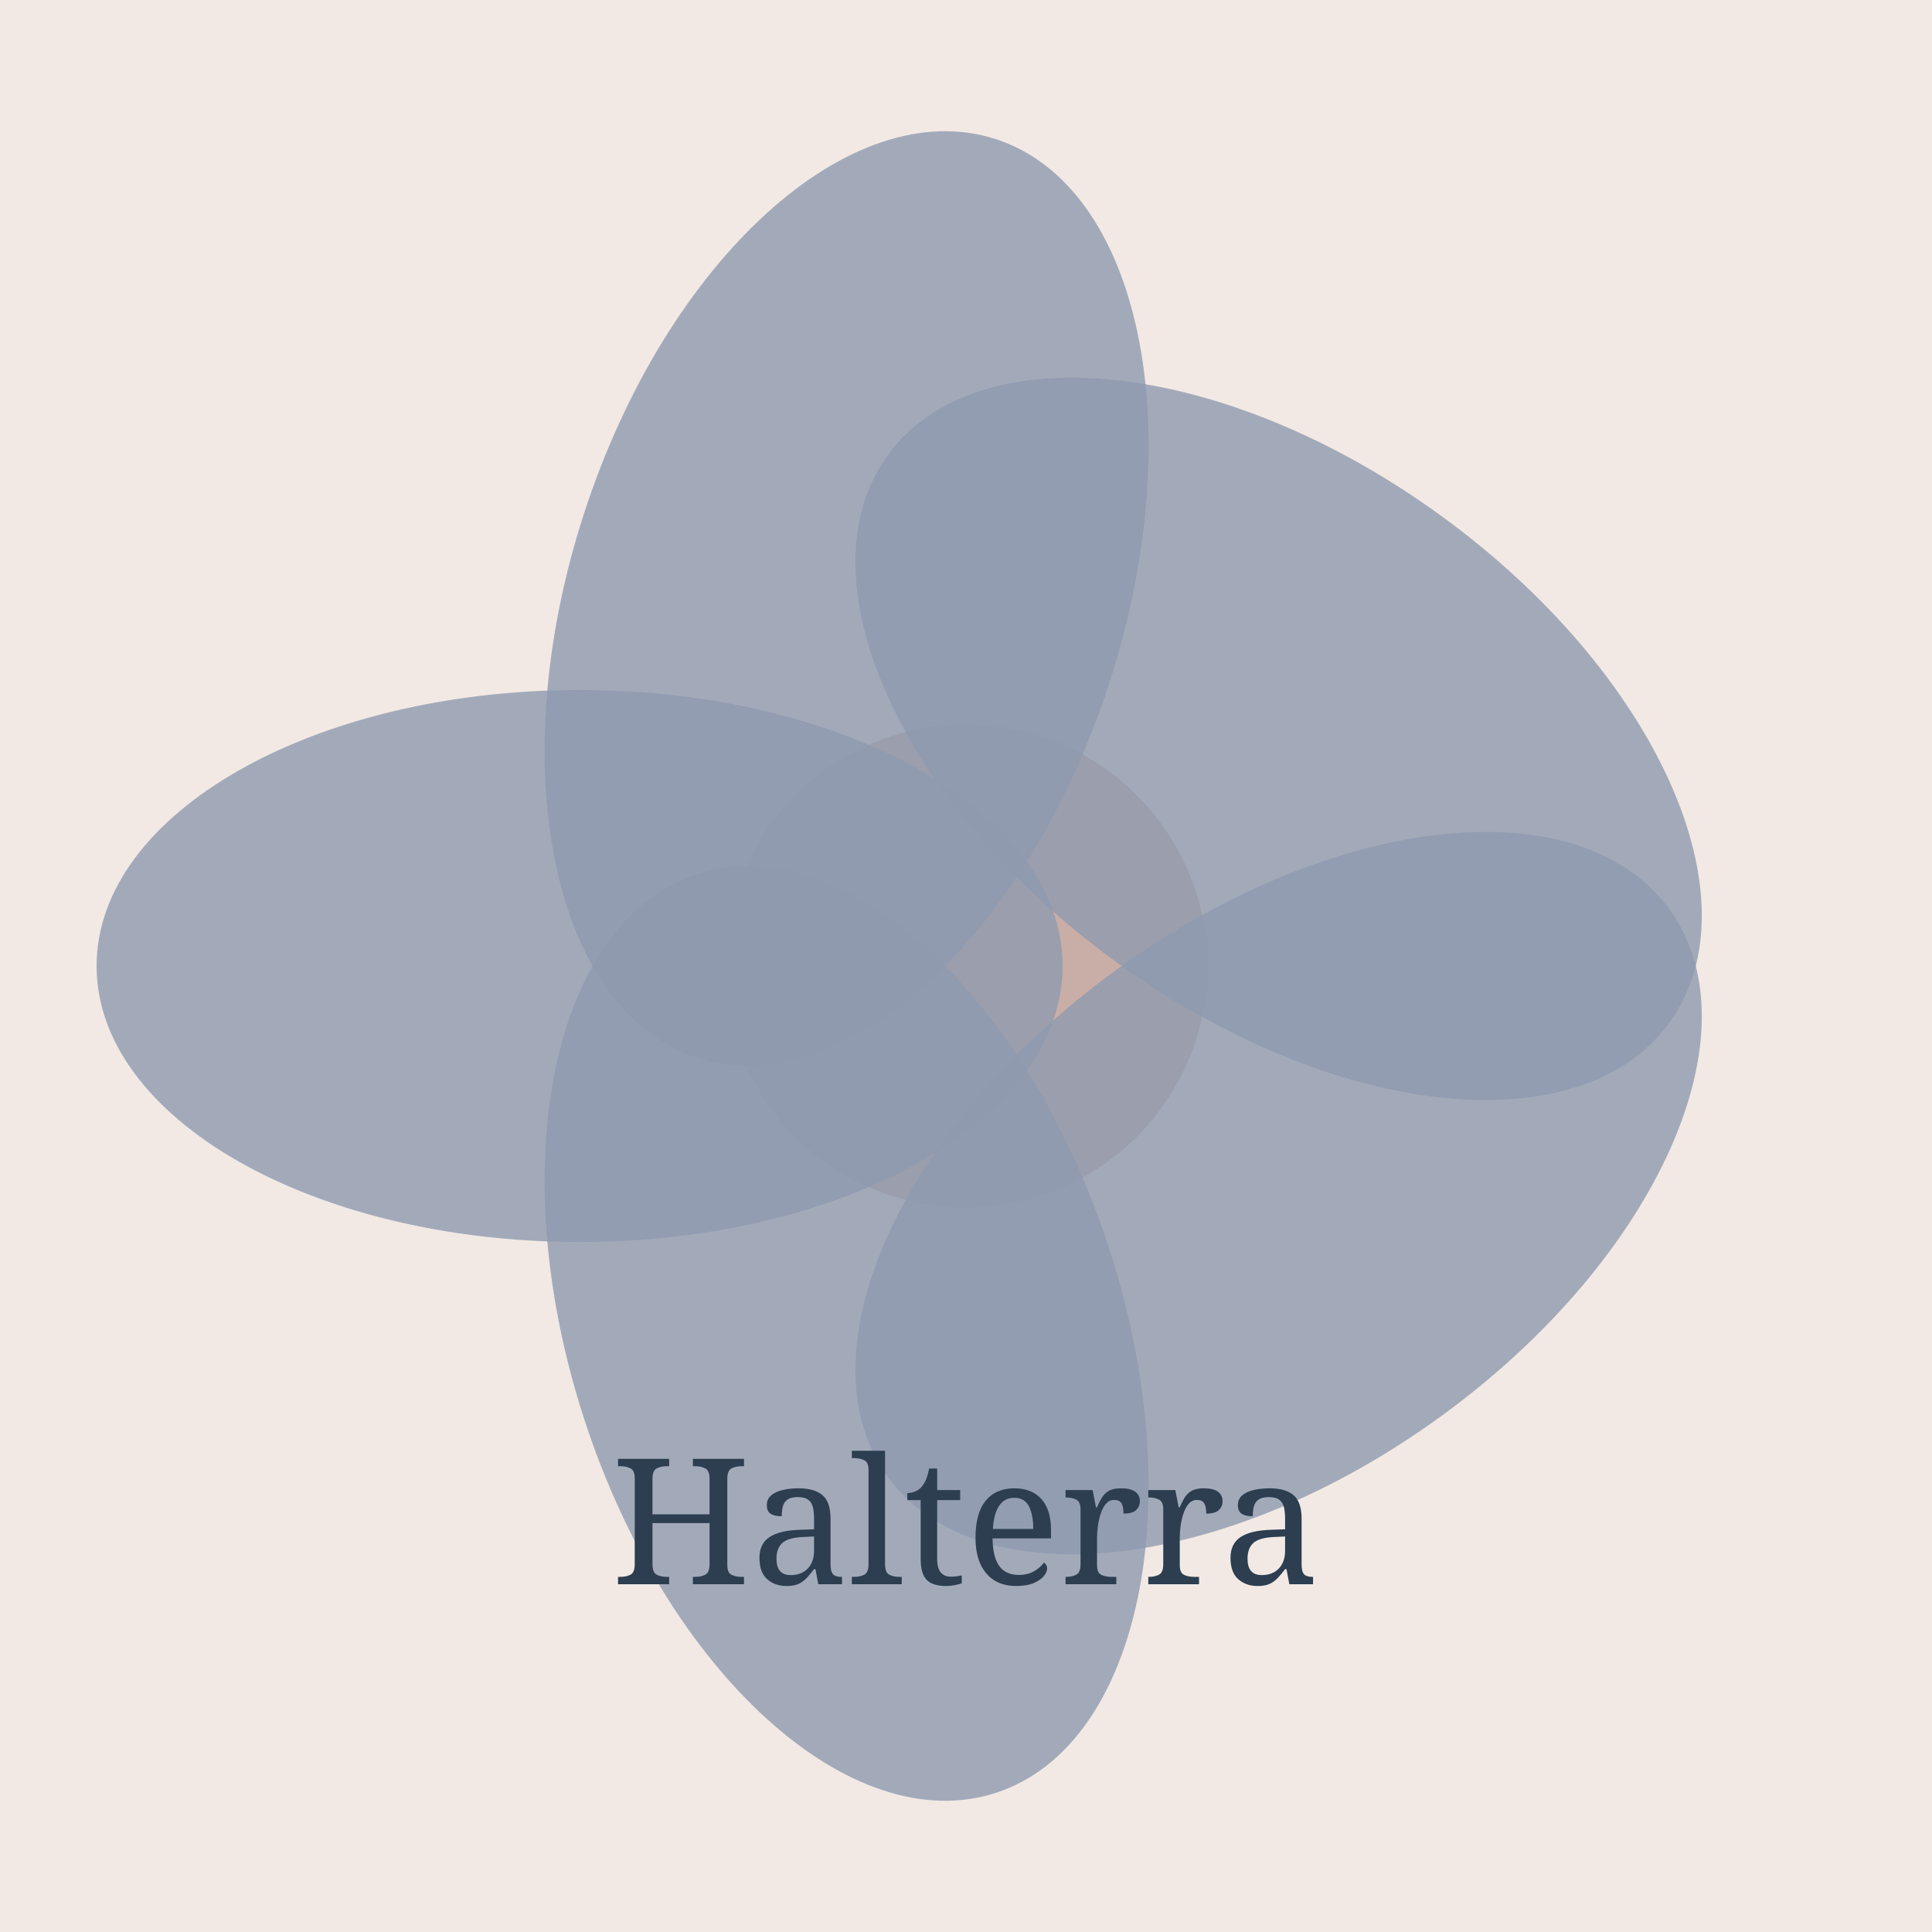
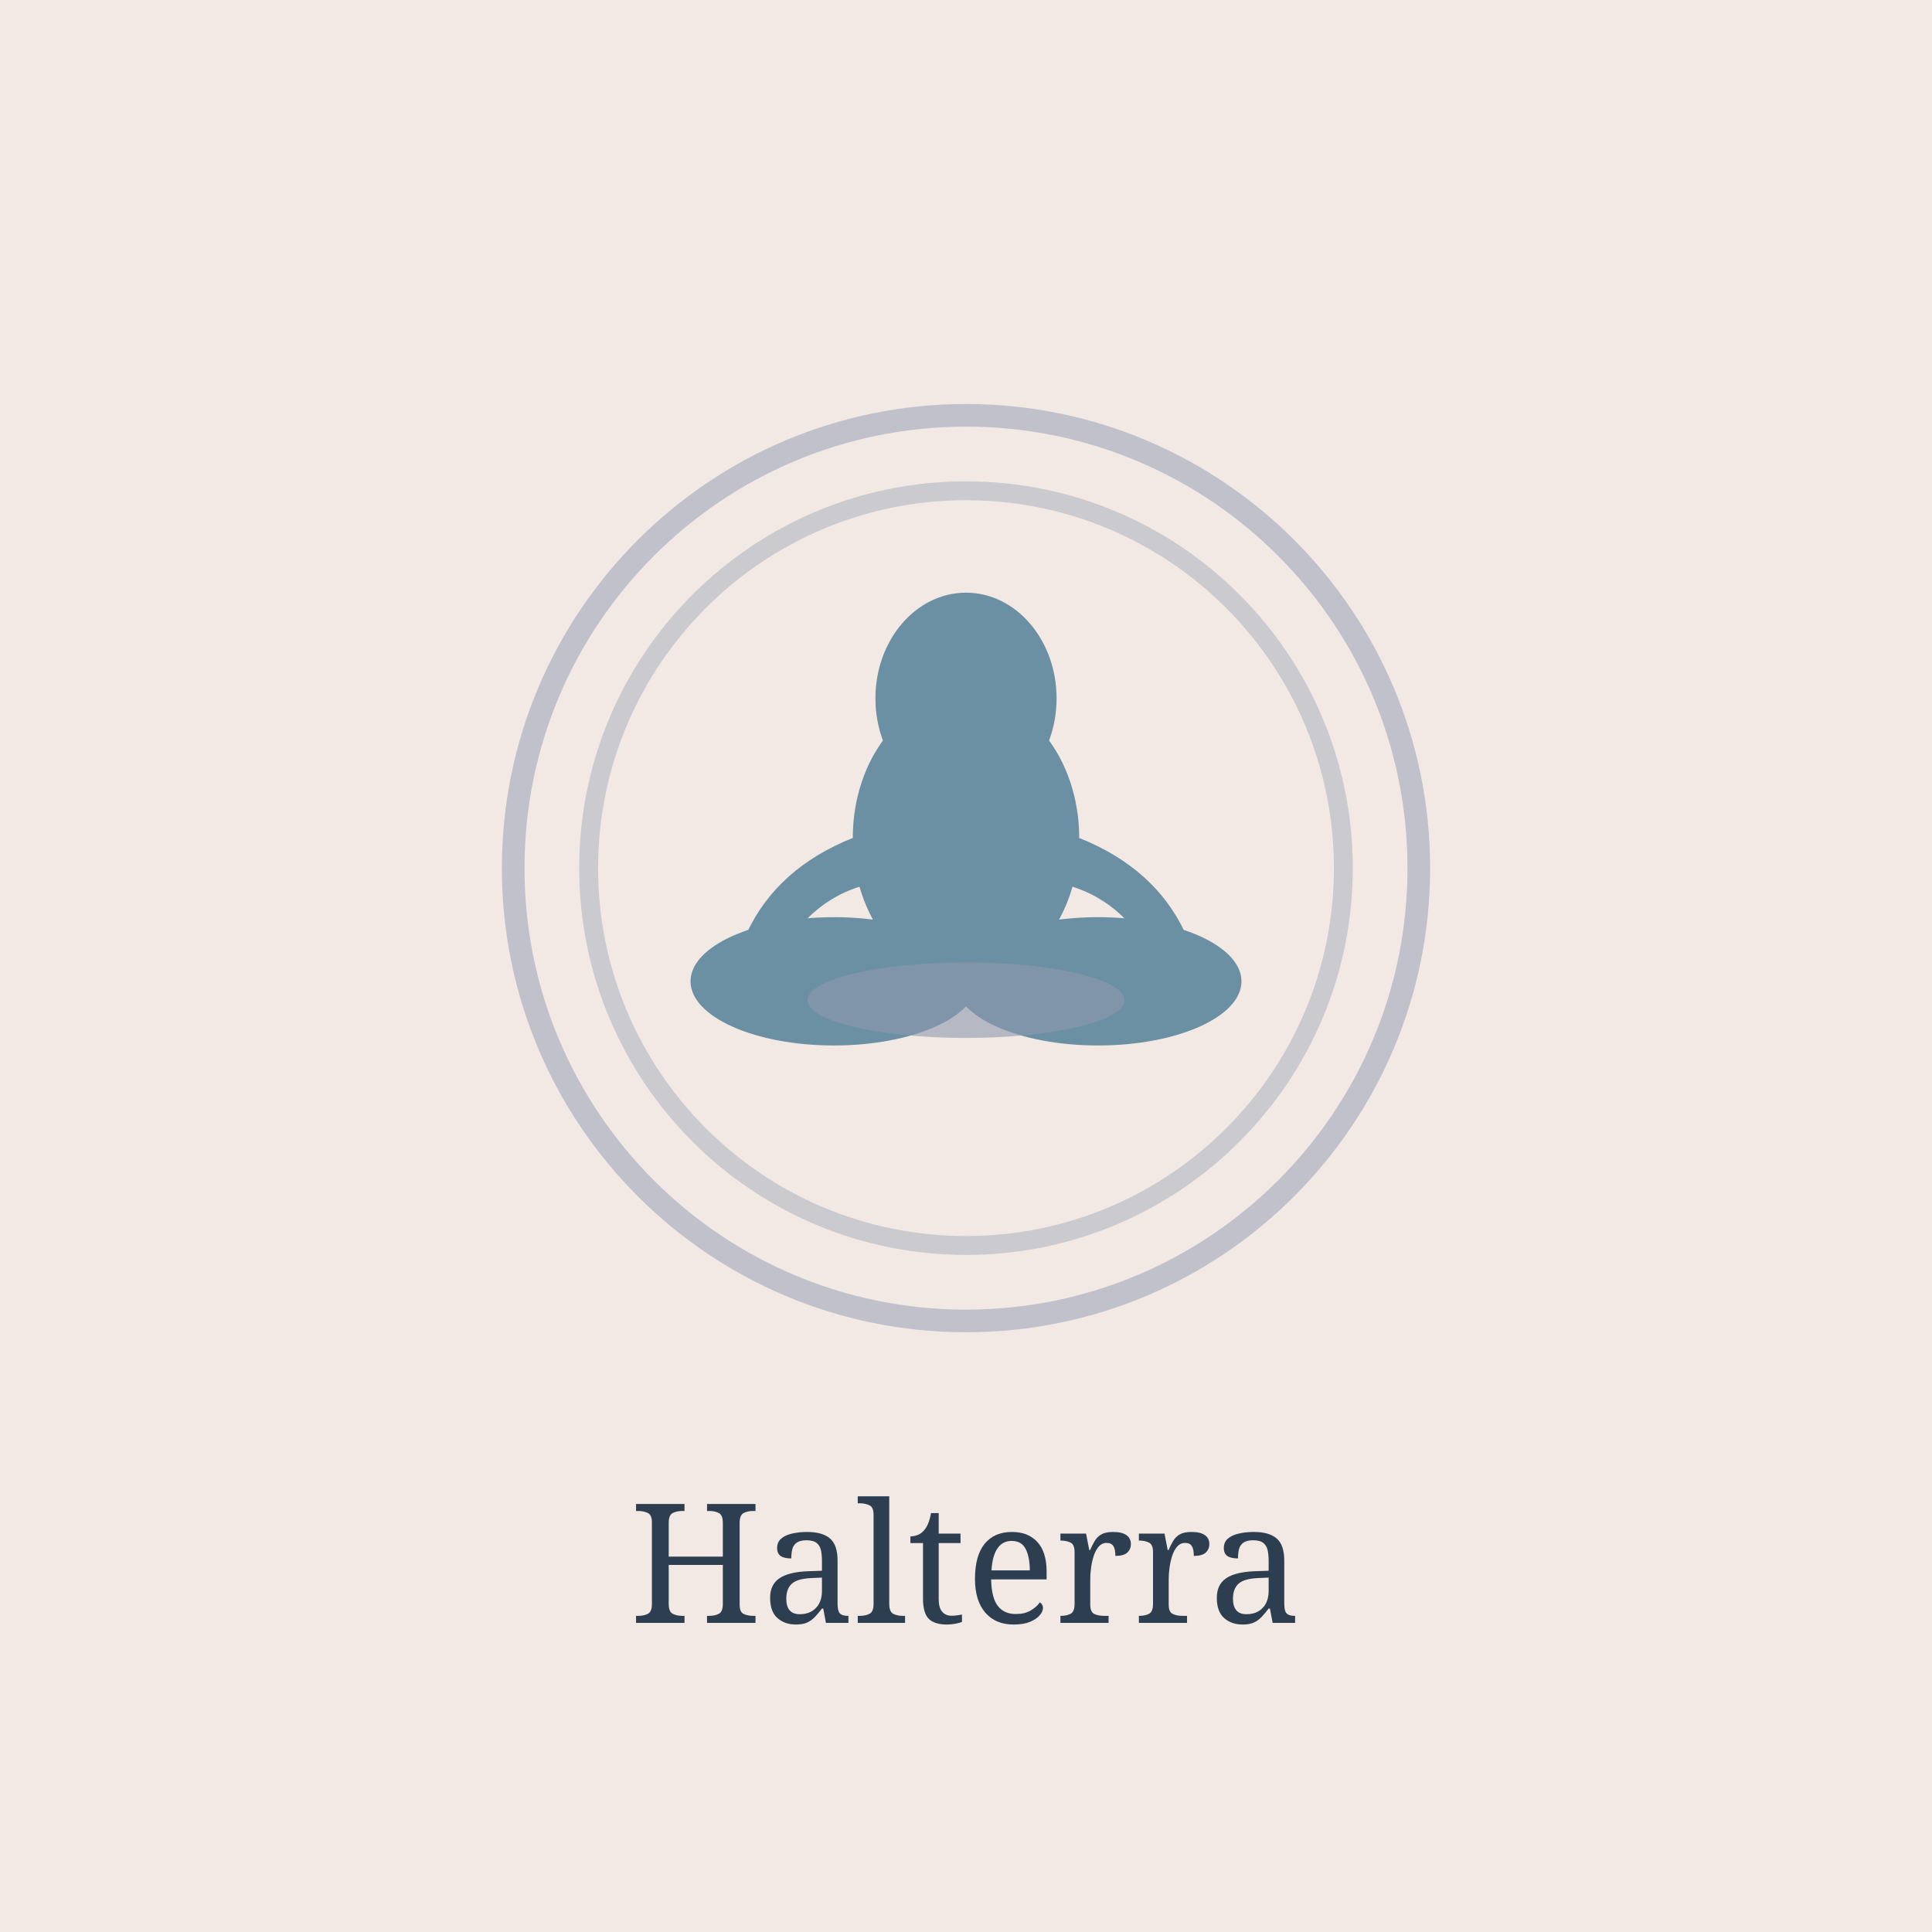
<svg xmlns="http://www.w3.org/2000/svg" width="512" height="512">
  <rect width="512" height="512" fill="#F2E9E4" />
-   <circle cx="256" cy="256" r="64" fill="#C9ADA7" />
-   <ellipse cx="153.6" cy="256" rx="73.143" ry="128" fill="rgba(142, 154, 175, 0.8)" transform="rotate(-90 153.6 256)" />
-   <ellipse cx="224.357" cy="353.388" rx="73.143" ry="128" fill="rgba(142, 154, 175, 0.8)" transform="rotate(-18 224.3567 353.3882)" />
-   <ellipse cx="338.843" cy="316.189" rx="73.143" ry="128" fill="rgba(142, 154, 175, 0.8)" transform="rotate(54 338.8433 316.1892)" />
-   <ellipse cx="338.843" cy="195.811" rx="73.143" ry="128" fill="rgba(142, 154, 175, 0.8)" transform="rotate(126 338.8433 195.8108)" />
-   <ellipse cx="224.357" cy="158.612" rx="73.143" ry="128" fill="rgba(142, 154, 175, 0.8)" transform="rotate(198 224.3567 158.6118)" />
-   <text x="256" y="419.84" font-family="serif" font-size="46.545" font-weight="300" fill="#2C3E50" text-anchor="middle">Halterra</text>
+   <g transform="translate(256, 280.064) scale(1)">
+     <circle cx="0" cy="-50" r="120" fill="none" stroke="#8E9AAF" stroke-width="6" opacity="0.5" />
+     <circle cx="0" cy="-50" r="100" fill="none" stroke="#8E9AAF" stroke-width="5" opacity="0.4" />
+     <g transform="translate(0, -50)">
+       <ellipse cx="0" cy="-45" rx="24" ry="28" fill="#6B8FA3" />
+       <ellipse cx="0" cy="-8" rx="30" ry="38" fill="#6B8FA3" />
+       <path d="M -30,-8 Q -50,0 -58,17 L -50,25 Q -42,8 -25,4 Z" fill="#6B8FA3" />
+       <path d="M 30,-8 Q 50,0 58,17 L 50,25 Q 42,8 25,4 Z" fill="#6B8FA3" />
+       <ellipse cx="-35" cy="30" rx="38" ry="17" fill="#6B8FA3" />
+       <ellipse cx="35" cy="30" rx="38" ry="17" fill="#6B8FA3" />
+       <ellipse cx="0" cy="35" rx="42" ry="10" fill="#8E9AAF" opacity="0.6" />
+     </g>
+   </g>
+   <text x="256" y="430.08" font-family="serif" font-size="44.138" font-weight="300" fill="#2C3E50" text-anchor="middle">Halterra</text>
</svg>
